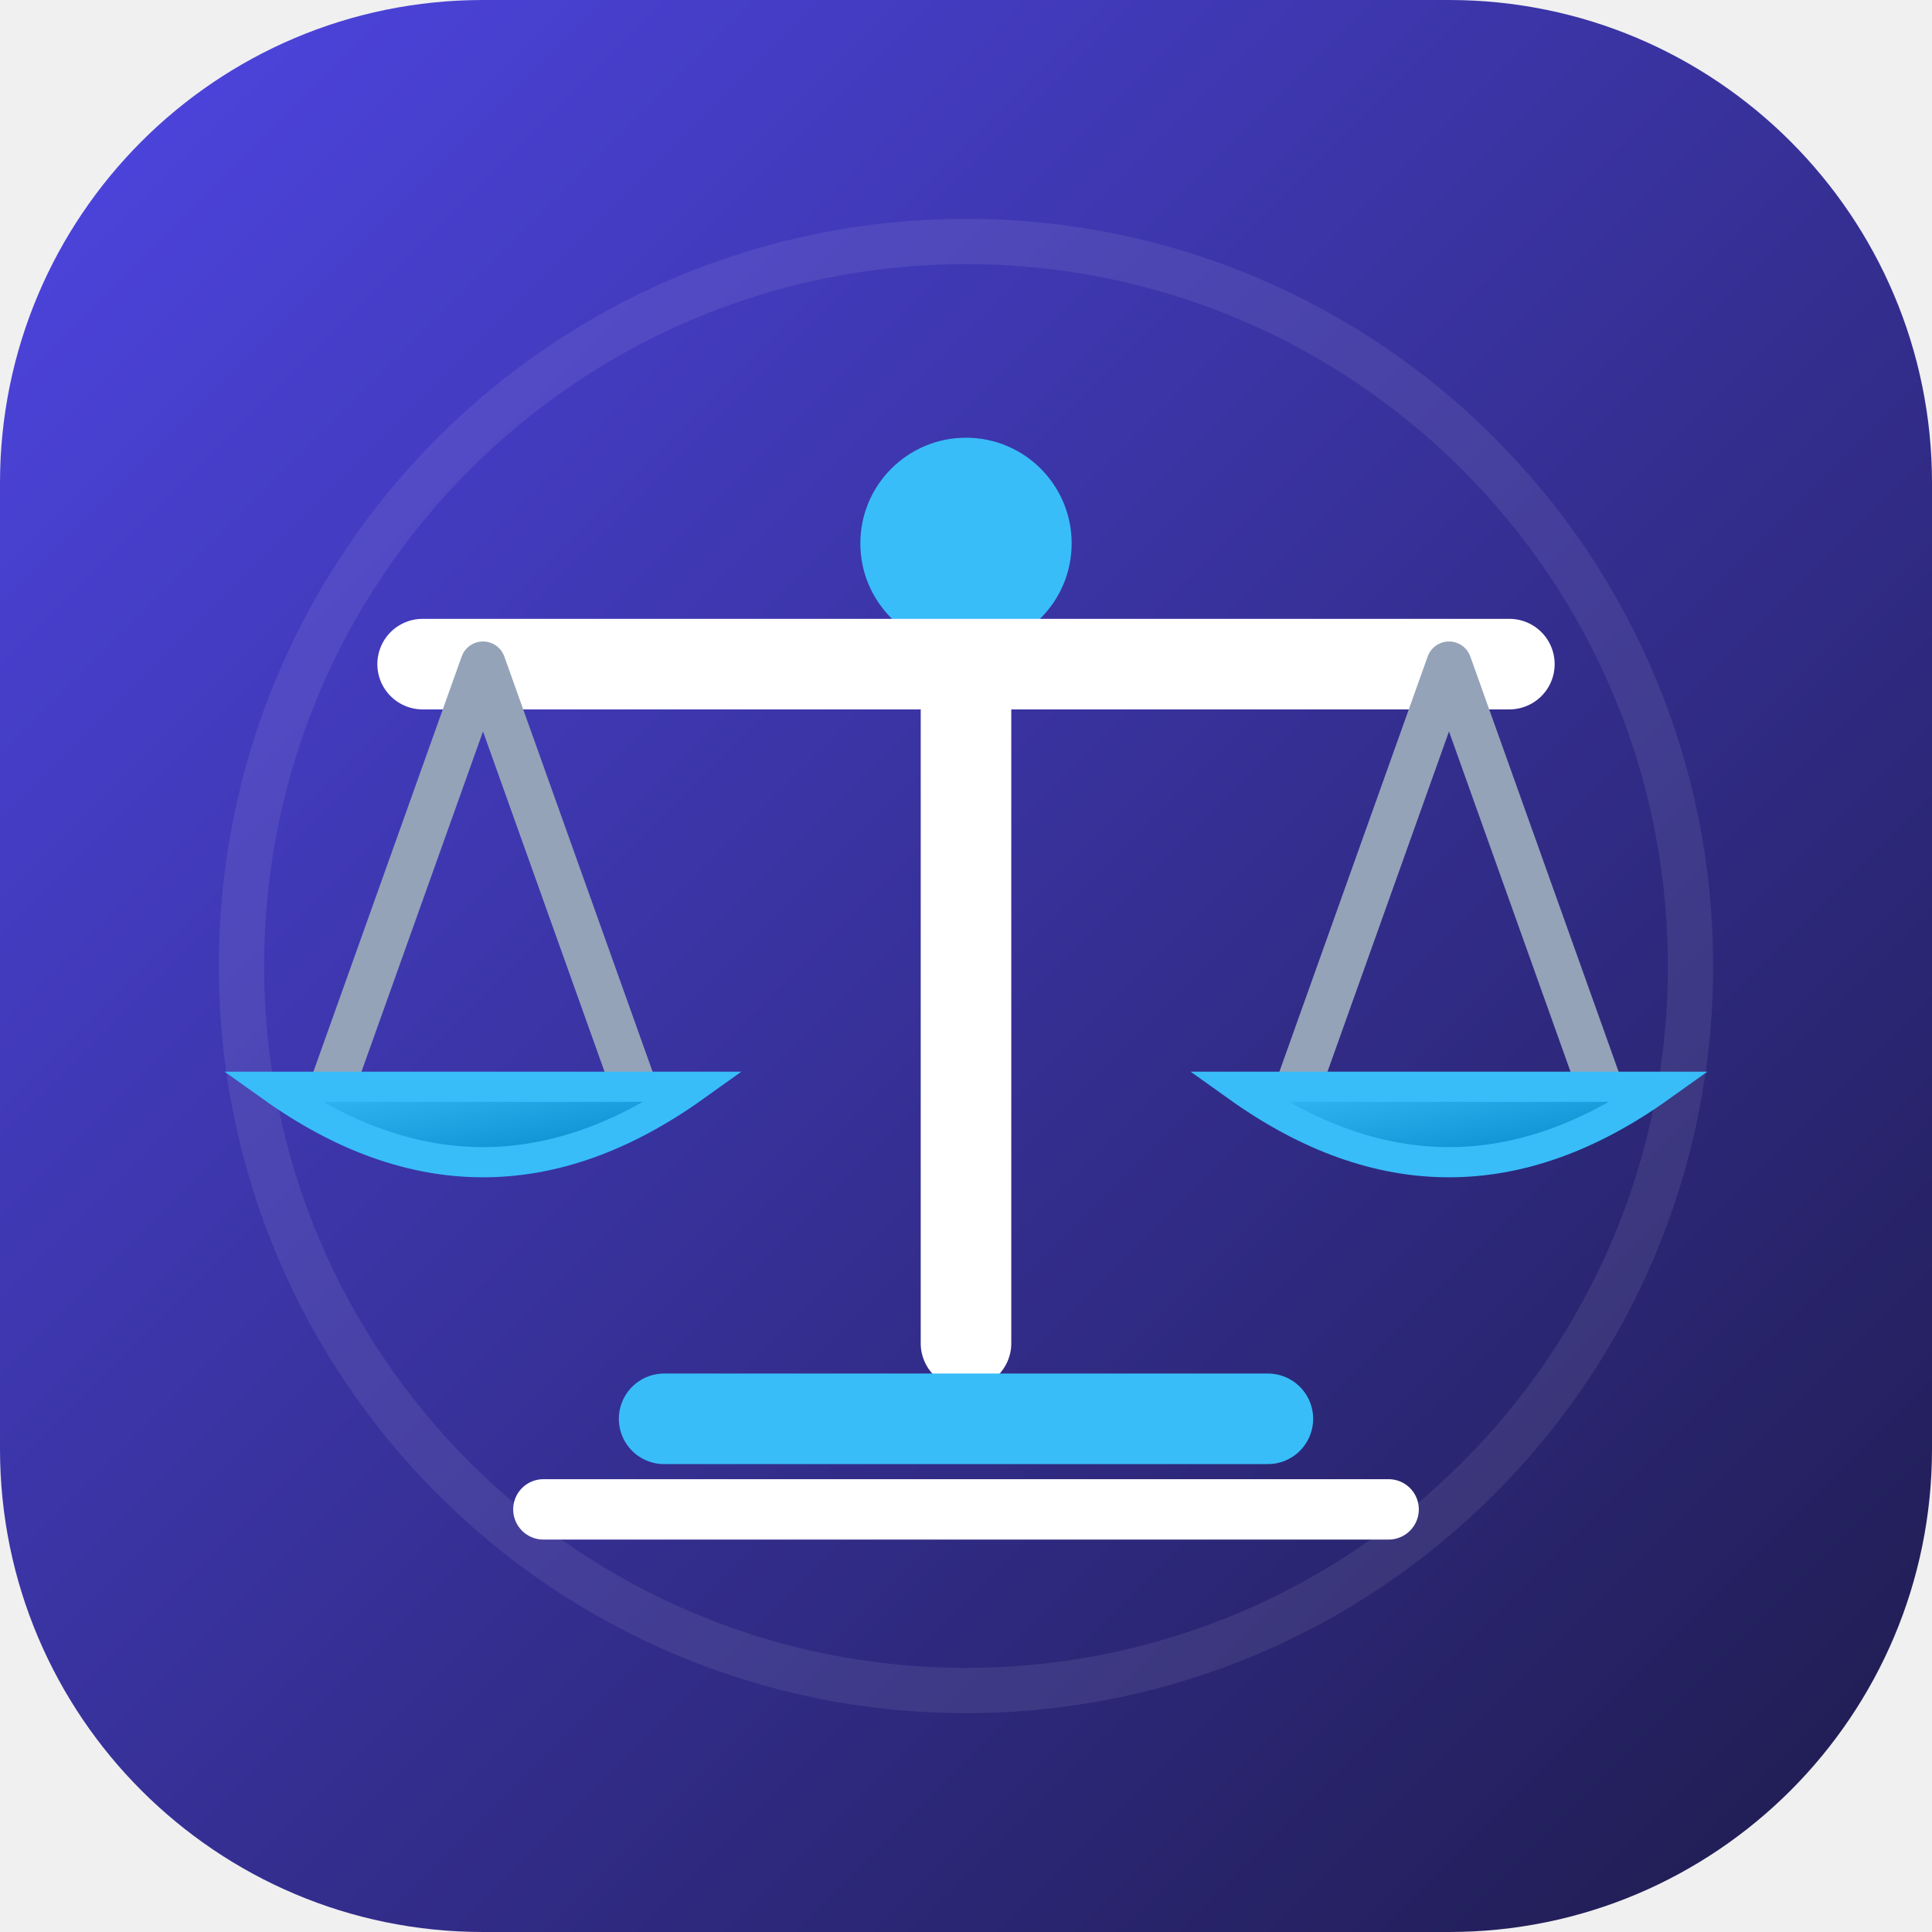
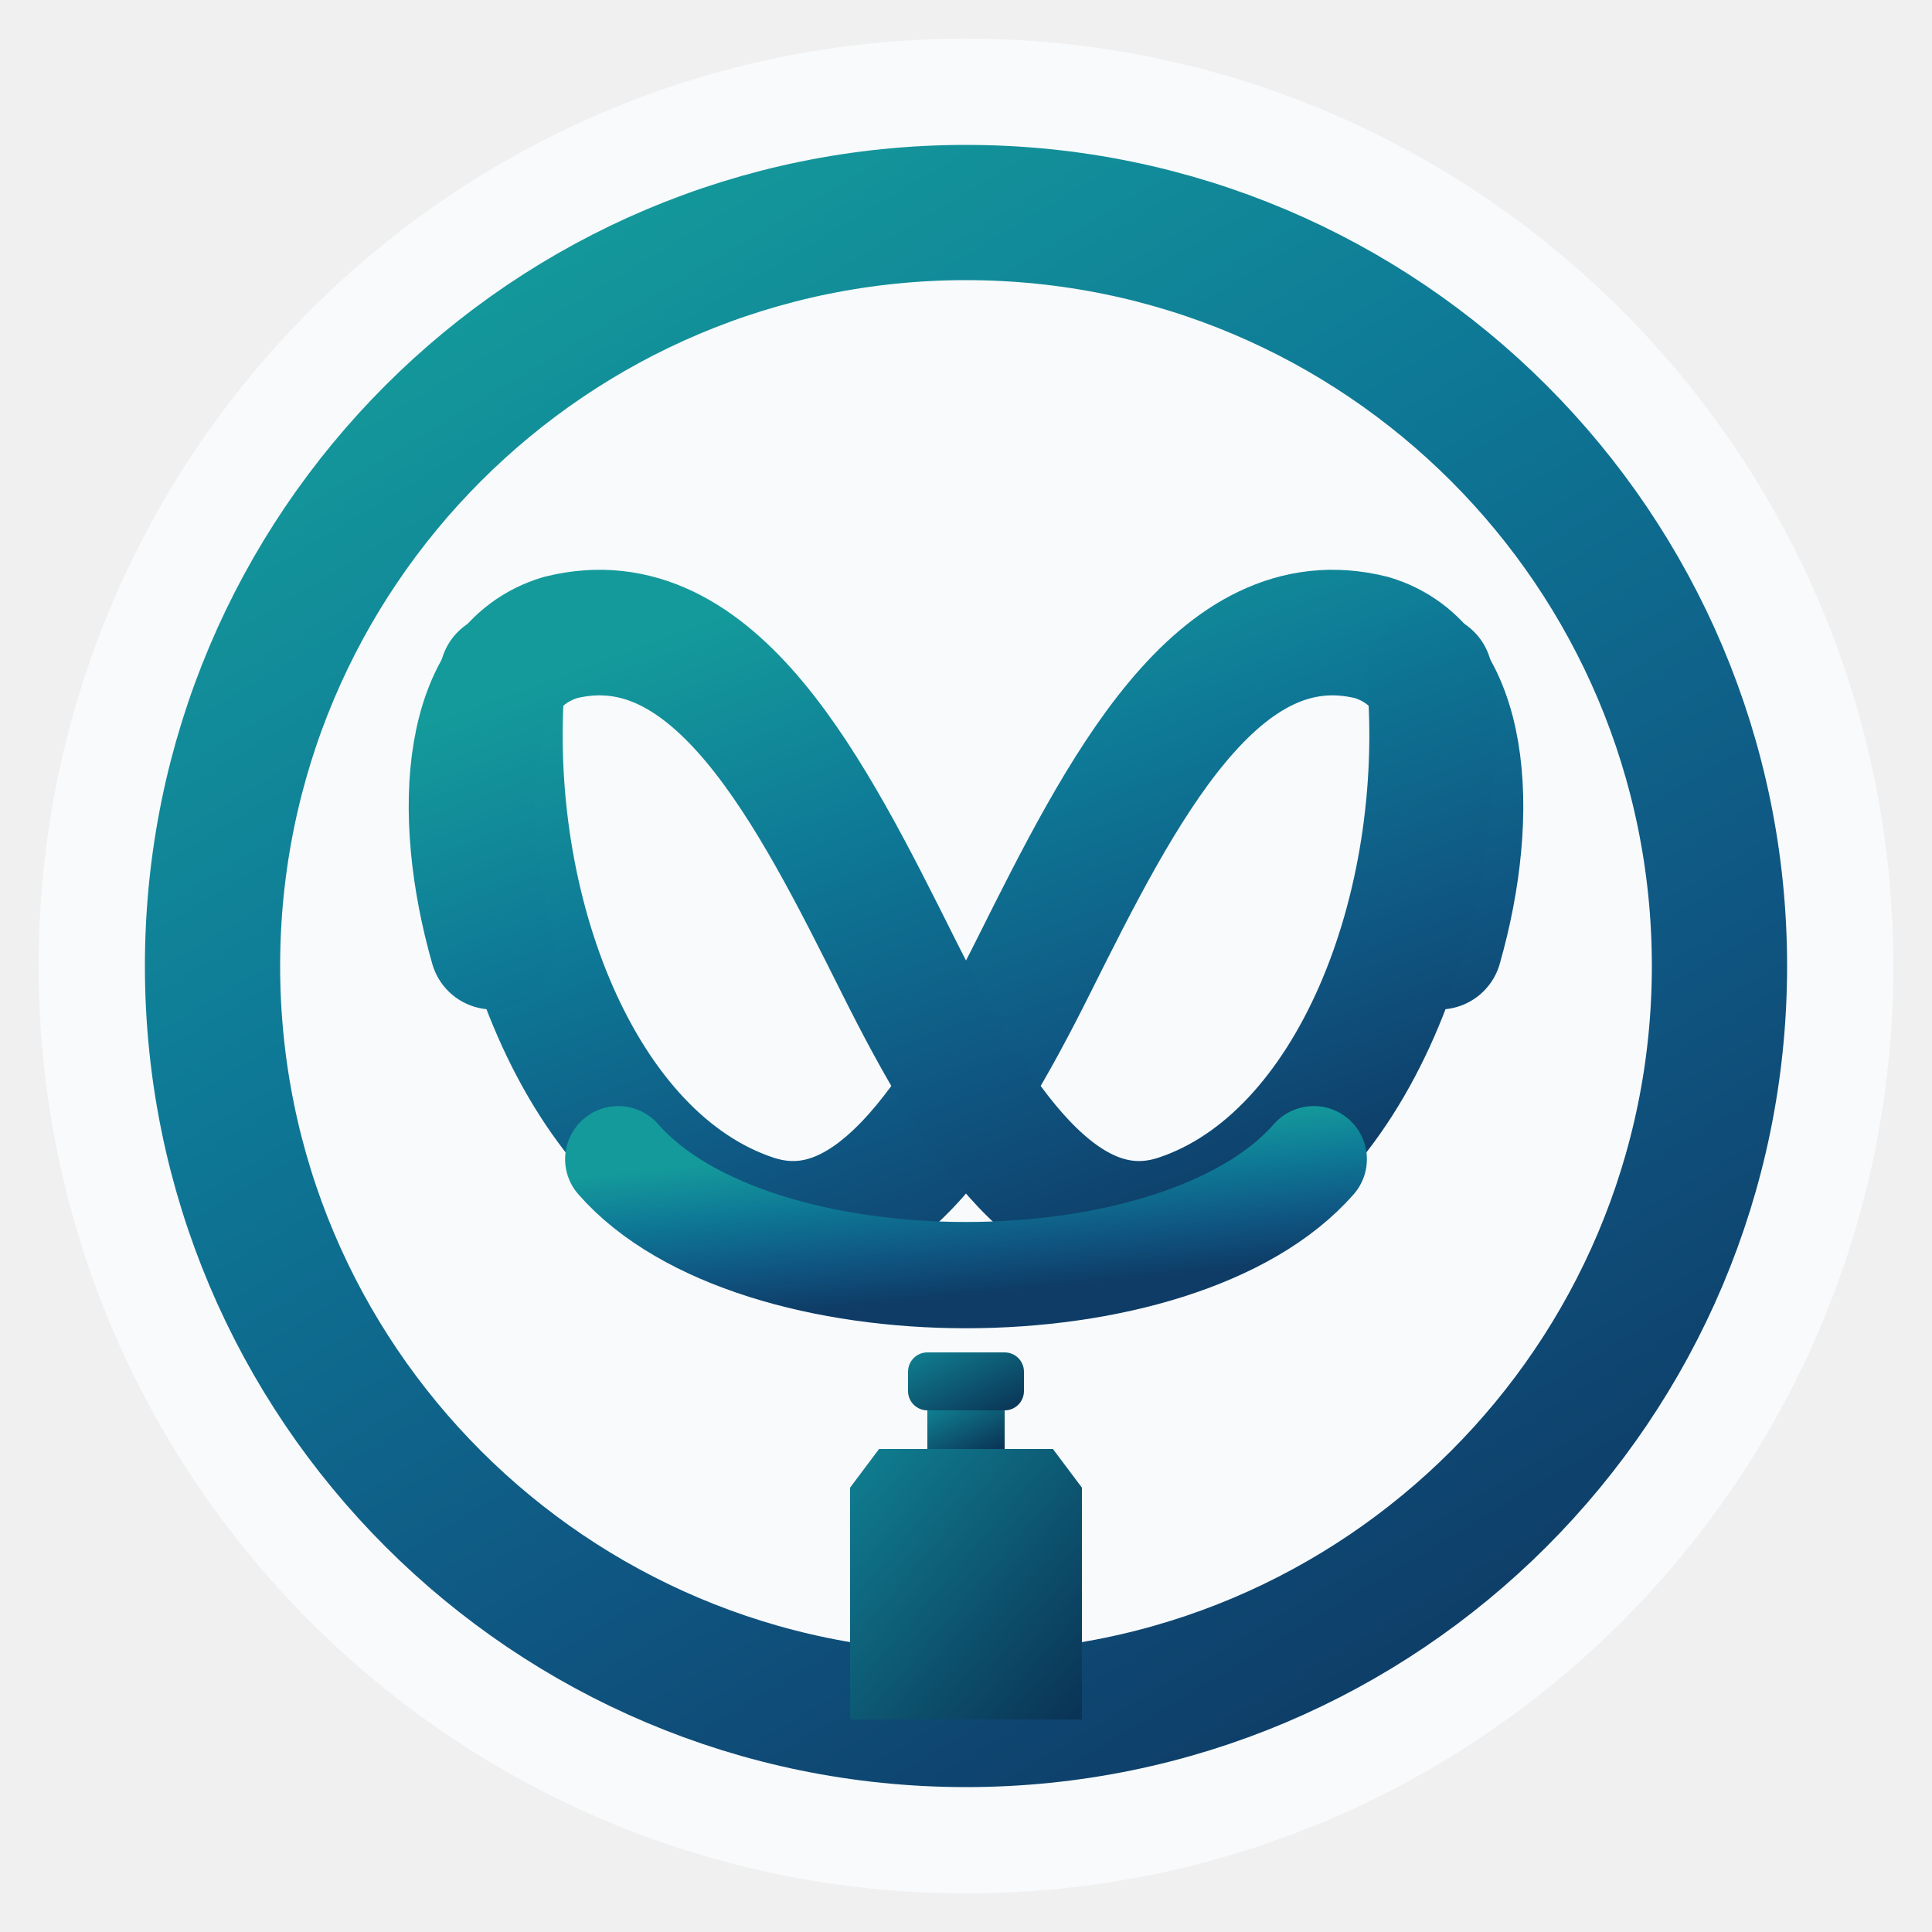
- <svg xmlns="http://www.w3.org/2000/svg" viewBox="0 0 64 64" fill="none">
+ <svg xmlns="http://www.w3.org/2000/svg" viewBox="0 0 200 200" fill="none">
  <defs>
-     <linearGradient id="grad1" x1="0%" y1="0%" x2="100%" y2="100%">
-       <stop offset="0%" stop-color="#4F46E5" />
-       <stop offset="100%" stop-color="#1E1B4B" />
+     <linearGradient id="wwFaviconGrad" x1="20%" y1="0%" x2="80%" y2="100%">
+       <stop offset="0%" stop-color="#149A9B" />
+       <stop offset="35%" stop-color="#0E7896" />
+       <stop offset="70%" stop-color="#0F5682" />
+       <stop offset="100%" stop-color="#0E3C66" />
    </linearGradient>
-     <linearGradient id="gold" x1="0%" y1="0%" x2="100%" y2="100%">
-       <stop offset="0%" stop-color="#38BDF8" />
-       <stop offset="100%" stop-color="#0284C7" />
+     <linearGradient id="favWeightGrad" x1="0%" y1="0%" x2="100%" y2="100%">
+       <stop offset="0%" stop-color="#108092" />
+       <stop offset="100%" stop-color="#0A3254" />
    </linearGradient>
  </defs>
-   <rect width="64" height="64" rx="16" fill="url(#grad1)" />
-   <circle cx="32" cy="32" r="24" stroke="rgba(255,255,255,0.08)" stroke-width="1.5" />
-   <rect x="30.5" y="18" width="3" height="28" rx="1.5" fill="#FFFFFF" />
-   <circle cx="32" cy="18" r="3.5" fill="#38BDF8" />
-   <path d="M14 22 L50 22" stroke="#FFFFFF" stroke-width="3" stroke-linecap="round" />
-   <path d="M16 22 L11 36 M16 22 L21 36" stroke="#94A3B8" stroke-width="1.5" stroke-linecap="round" />
-   <path d="M9 36 Q16 41 23 36 Z" fill="url(#gold)" stroke="#38BDF8" stroke-width="1" />
-   <path d="M48 22 L43 36 M48 22 L53 36" stroke="#94A3B8" stroke-width="1.5" stroke-linecap="round" />
-   <path d="M41 36 Q48 41 55 36 Z" fill="url(#gold)" stroke="#38BDF8" stroke-width="1" />
-   <path d="M22 47 L42 47" stroke="#38BDF8" stroke-width="3" stroke-linecap="round" />
-   <path d="M18 50 L46 50" stroke="#FFFFFF" stroke-width="2" stroke-linecap="round" />
+   <circle cx="100" cy="100" r="96" fill="#F8FAFC" />
+   <circle cx="100" cy="100" r="78" stroke="url(#wwFaviconGrad)" stroke-width="14" stroke-linecap="round" />
+   <line x1="100" y1="23" x2="100" y2="76" stroke="url(#wwFaviconGrad)" stroke-width="13" stroke-linecap="round" />
+   <path d="M 52 70         C 50 94, 60 120, 78 126         C 90 130, 99 116, 107 100         C 116 82, 126 62, 142 66         C 152 69, 153 84, 149 98" stroke="url(#wwFaviconGrad)" stroke-width="13" stroke-linecap="round" stroke-linejoin="round" fill="none" />
+   <path d="M 148 70         C 150 94, 140 120, 122 126         C 110 130, 101 116, 93 100         C 84 82, 74 62, 58 66         C 48 69, 47 84, 51 98" stroke="url(#wwFaviconGrad)" stroke-width="13" stroke-linecap="round" stroke-linejoin="round" fill="none" />
+   <path d="M 64 120         C 78 136, 122 136, 136 120" stroke="url(#wwFaviconGrad)" stroke-width="11" stroke-linecap="round" fill="none" />
+   <rect x="94" y="140" width="12" height="6" rx="2" fill="url(#favWeightGrad)" />
+   <rect x="96" y="146" width="8" height="4" fill="url(#favWeightGrad)" />
+   <path d="M 91 150         L 109 150         L 112 154         L 112 178         L 88 178         L 88 154         Z" fill="url(#favWeightGrad)" />
</svg>
